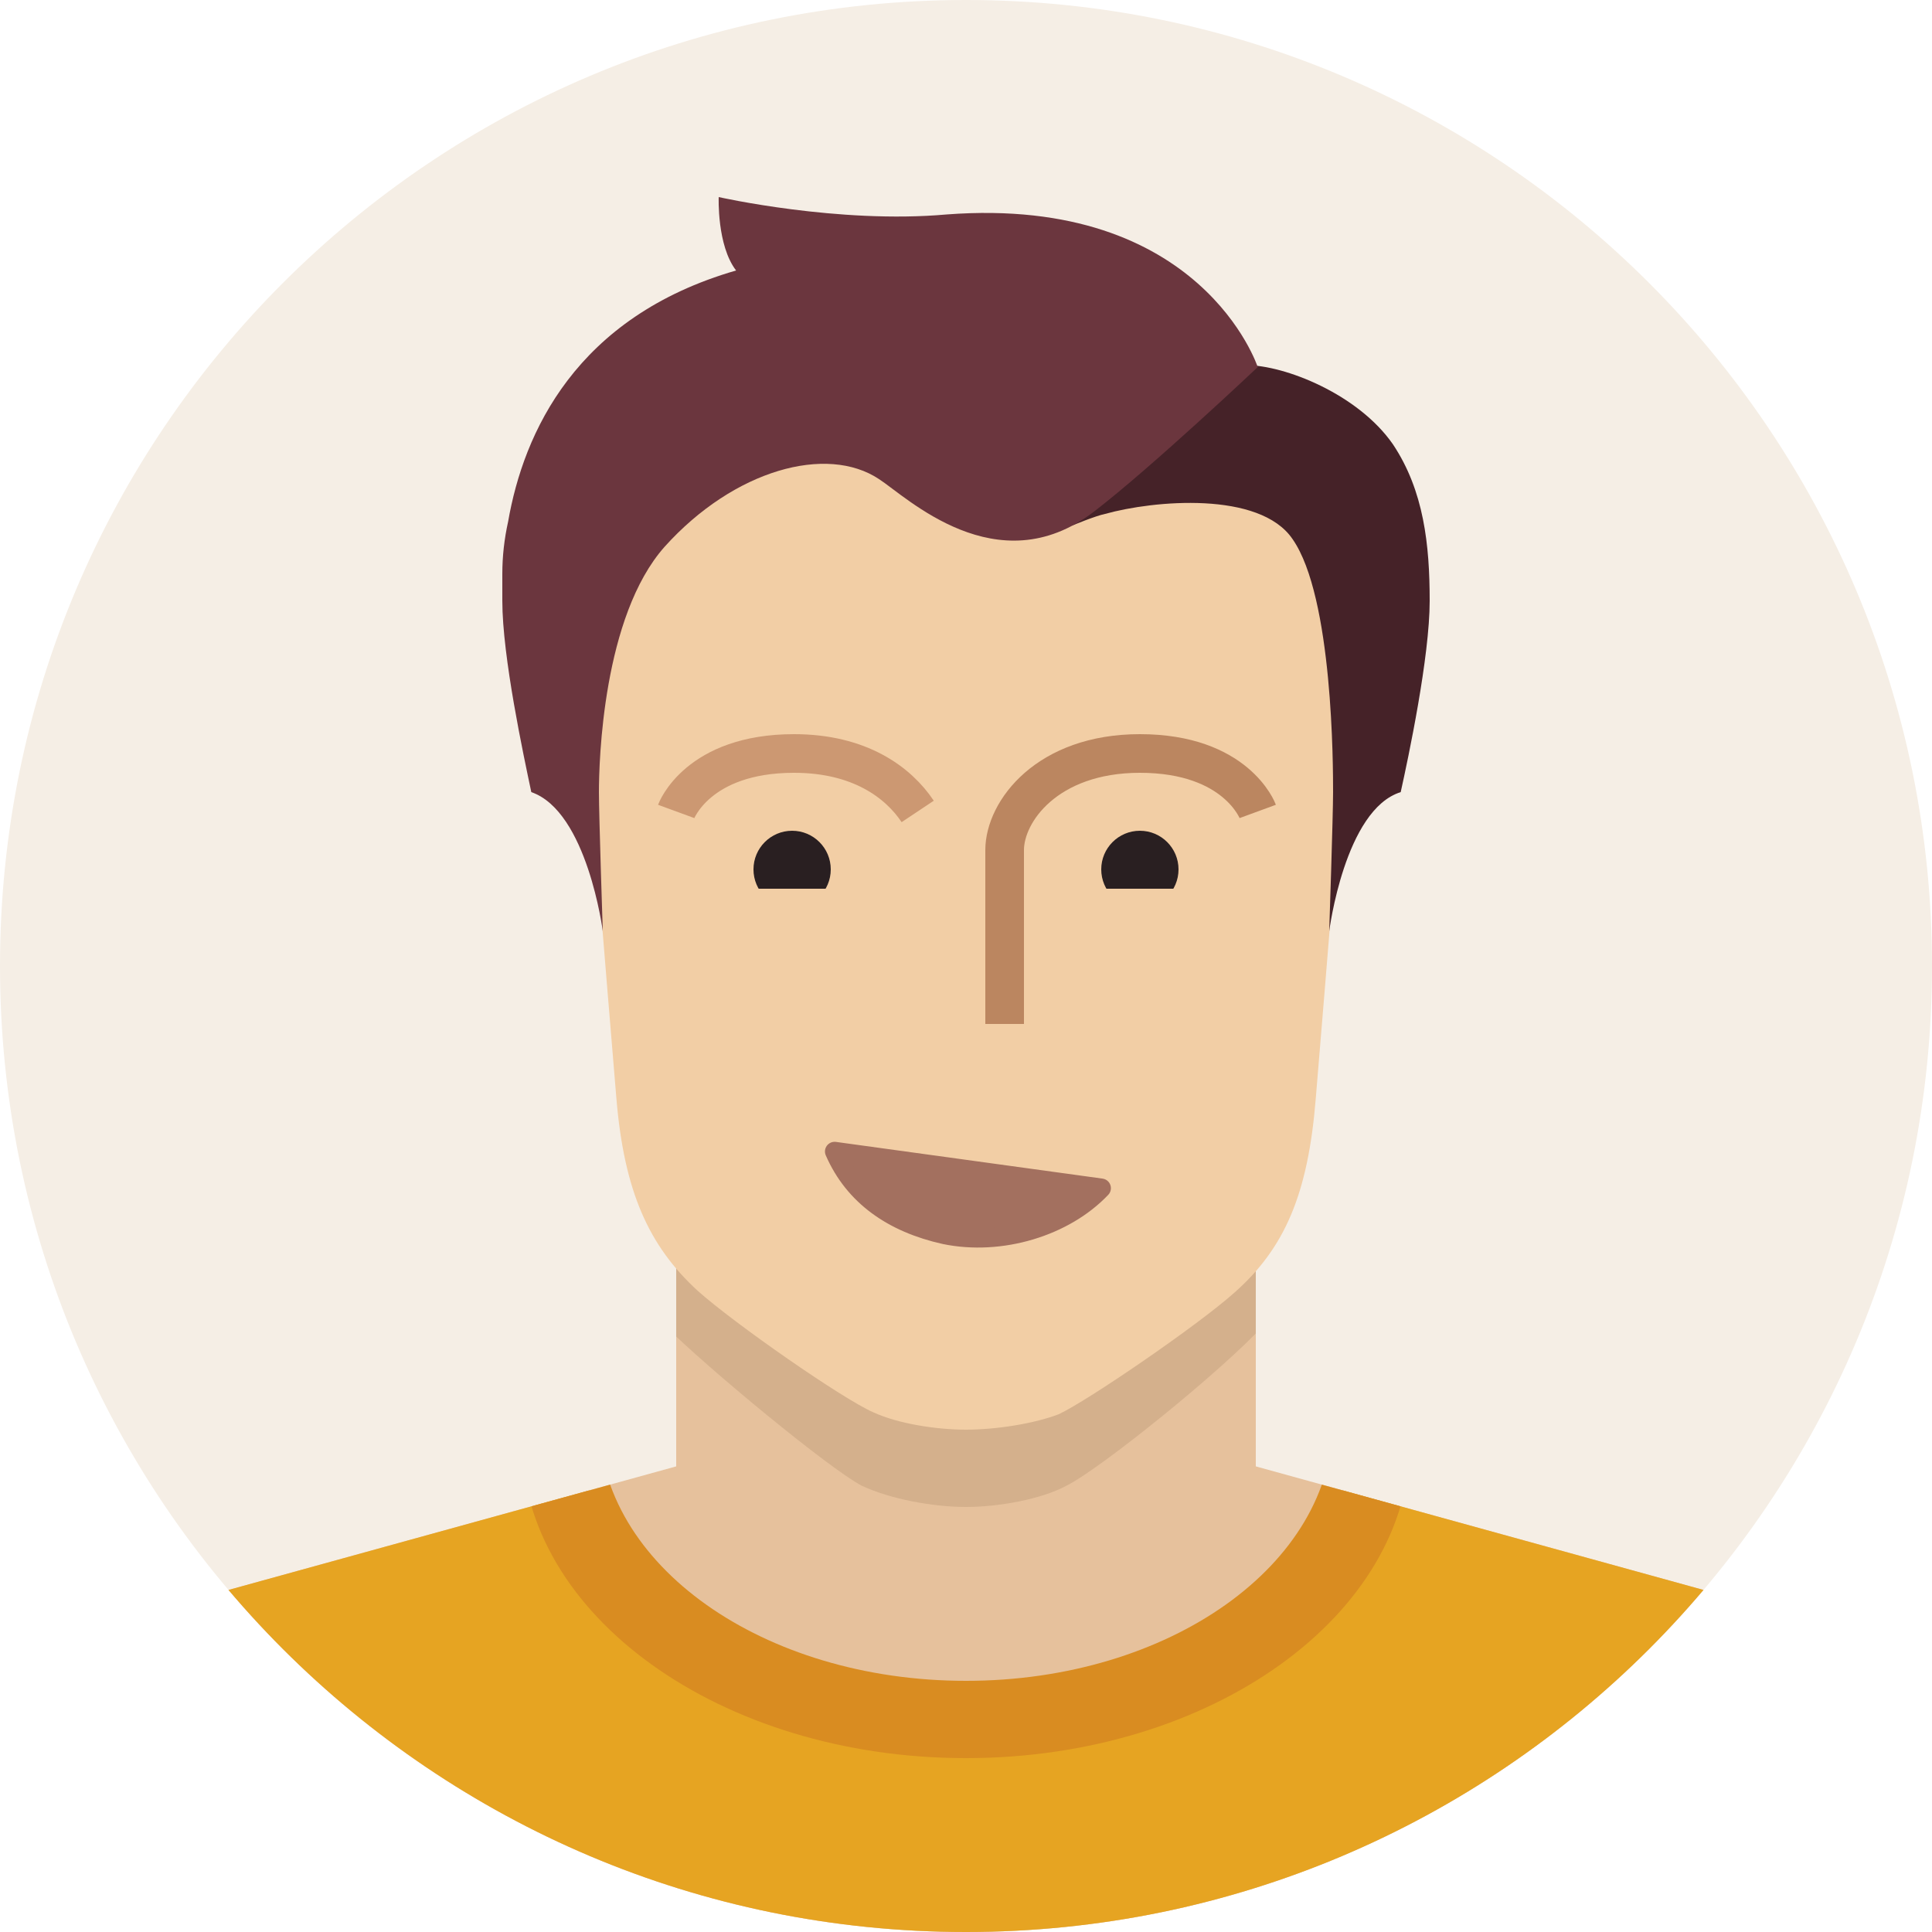
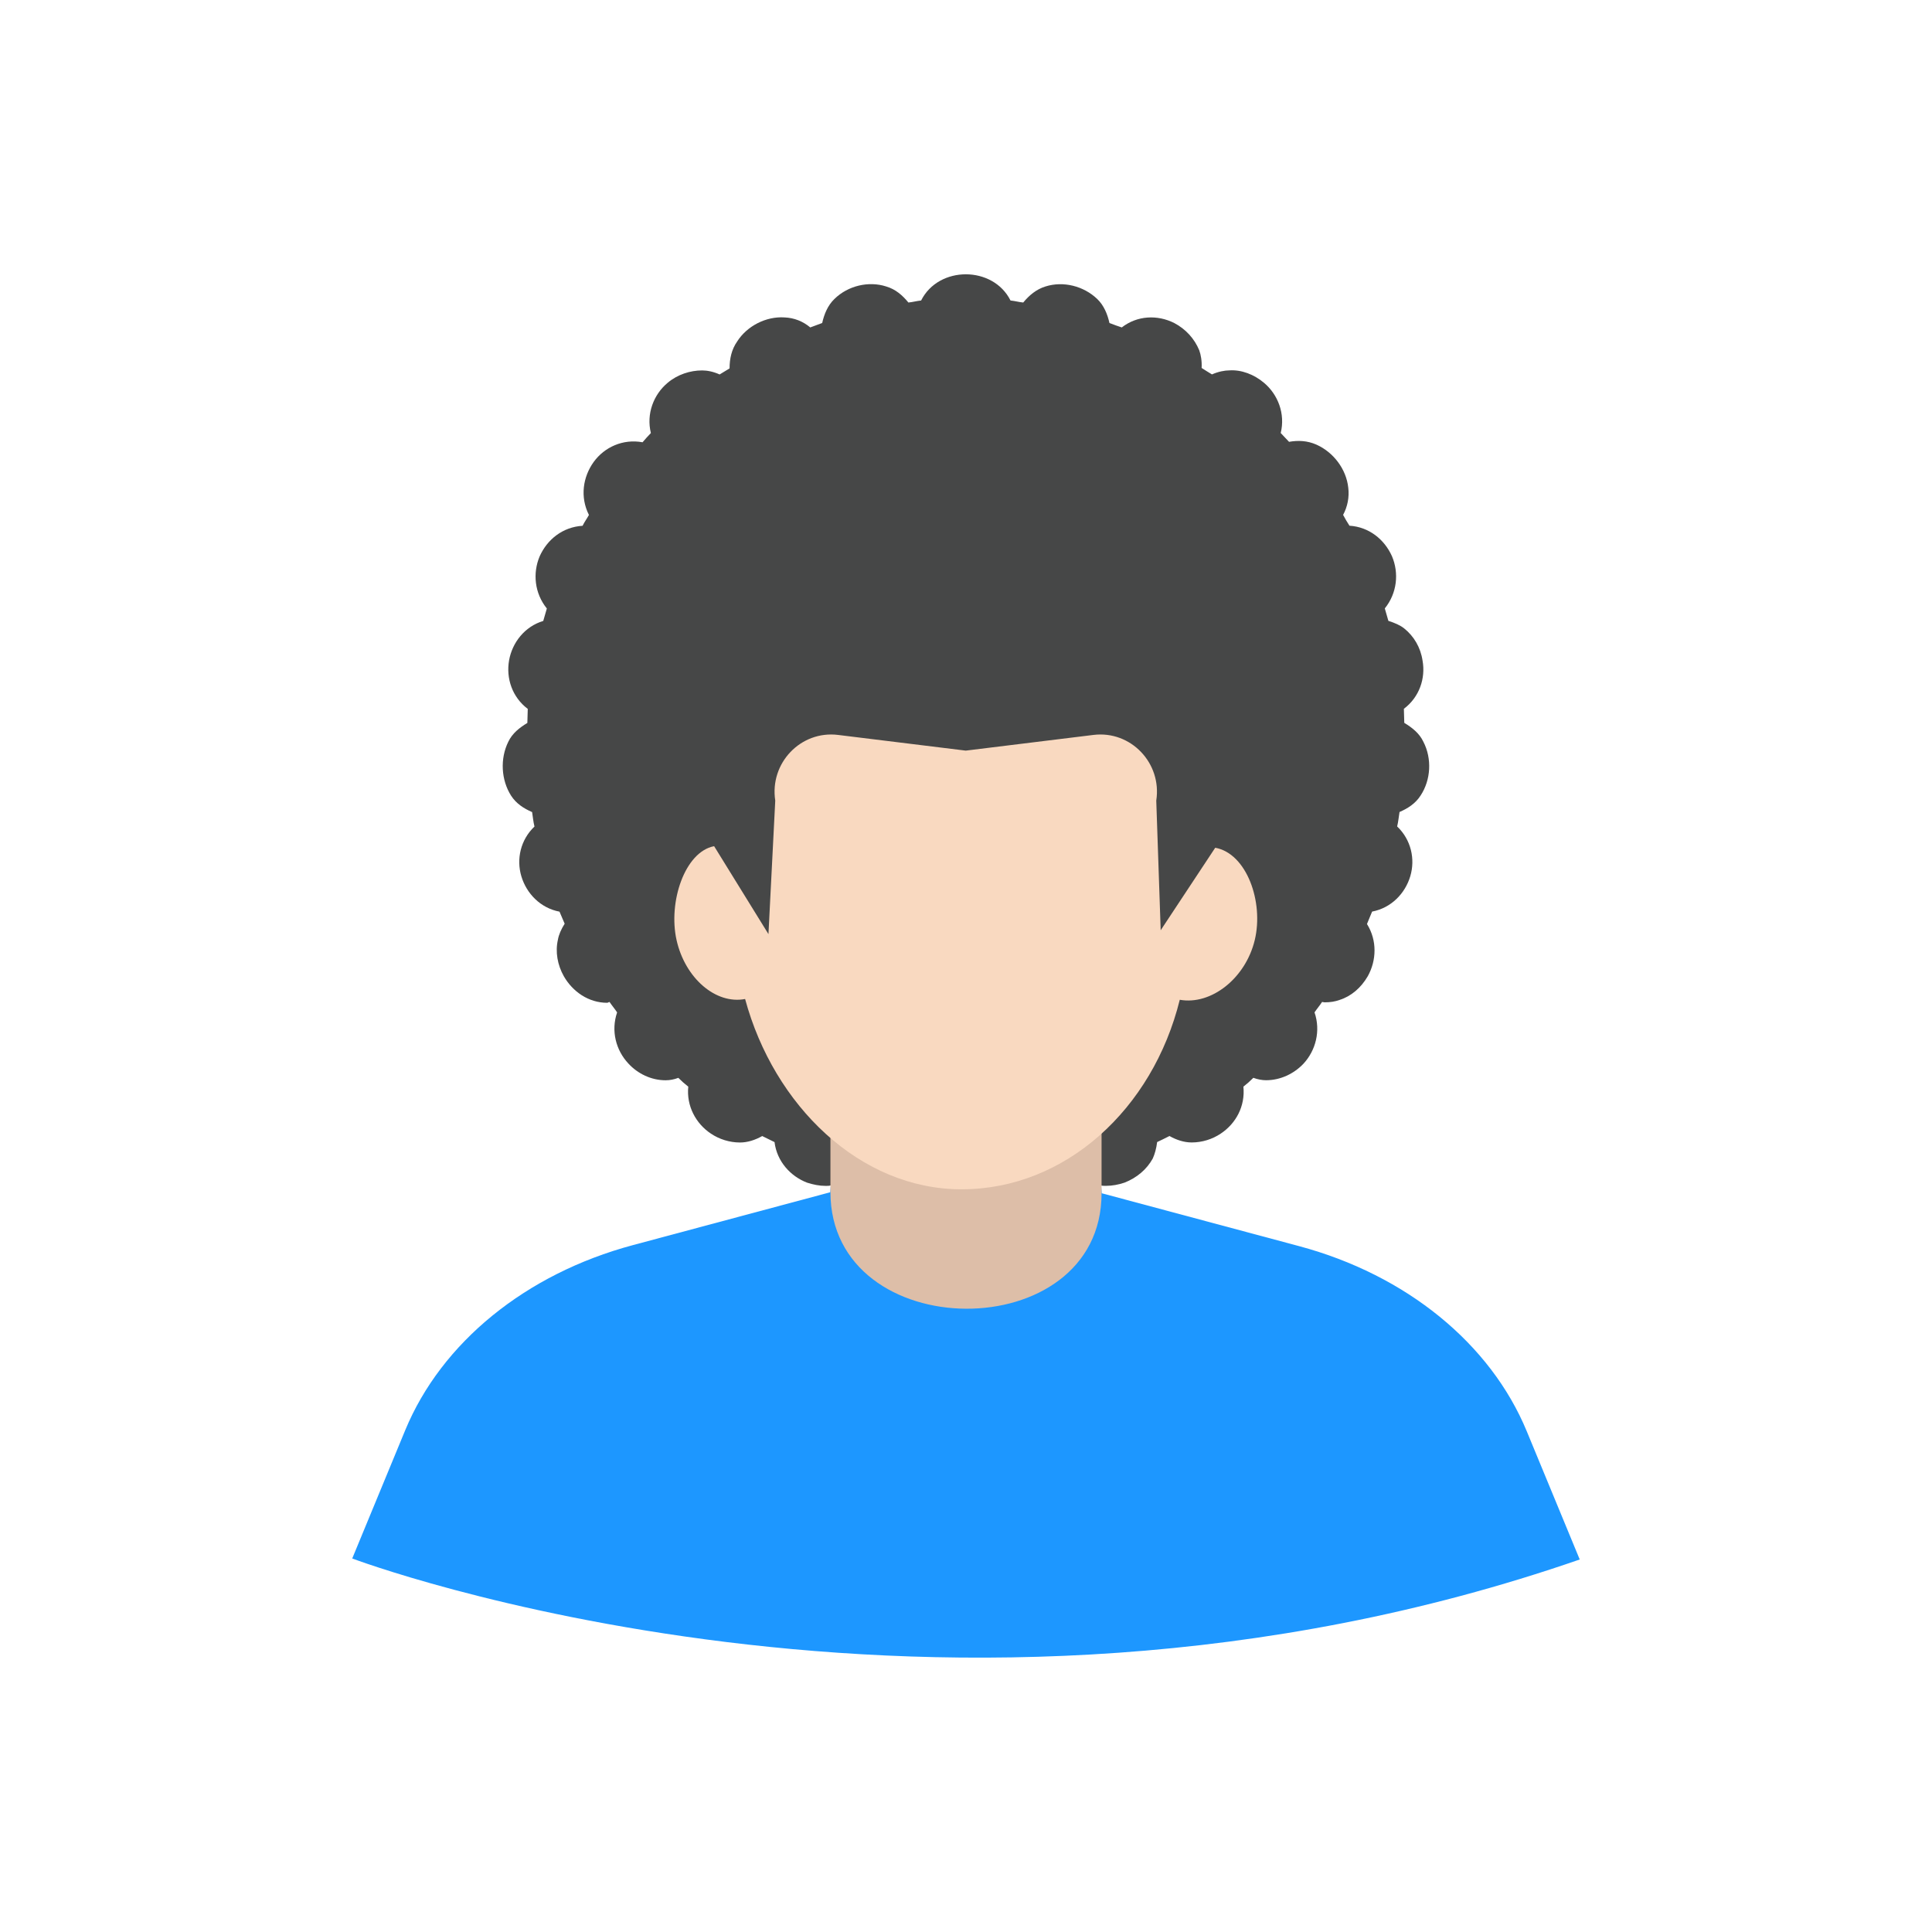
- <svg xmlns="http://www.w3.org/2000/svg" xmlns:xlink="http://www.w3.org/1999/xlink" enable-background="new -27 24 100 100" height="100px" id="male3" version="1.1" viewBox="-27 24 100 100" width="100px" xml:space="preserve">
-   <g>
+ <svg xmlns="http://www.w3.org/2000/svg" style="enable-background:new 0 0 48 48;" version="1.1" viewBox="0 0 48 48" xml:space="preserve">
+   <g id="Icons">
    <g>
-       <circle cx="23" cy="74" fill="#F5EEE5" r="50" />
-       <g>
-         <defs>
-           <circle cx="23" cy="74" id="SVGID_1_" r="50" />
-         </defs>
-         <clipPath id="SVGID_2_">
-           <use overflow="visible" xlink:href="#SVGID_1_" />
-         </clipPath>
-         <path clip-path="url(#SVGID_2_)" d="M38,99.9l27.9,7.7c3.2,1.1,5.7,3.5,7.1,6.6v9.8H-27v-9.8      c1.3-3.1,3.9-5.5,7.1-6.6L8,99.9V85h30V99.9z" fill="#E6C19C" />
-         <g clip-path="url(#SVGID_2_)">
-           <defs>
-             <path d="M38,99.9l27.9,7.7c3.2,1.1,5.7,3.5,7.1,6.6v9.8H-27v-9.8c1.3-3.1,3.9-5.5,7.1-6.6L8,99.9V85h30V99.9z" id="SVGID_3_" />
-           </defs>
-           <clipPath id="SVGID_4_">
-             <use overflow="visible" xlink:href="#SVGID_3_" />
-           </clipPath>
-           <path clip-path="url(#SVGID_4_)" d="M-27,82H73v42H-27V82z M23,112c11,0,20-6.3,20-14s-9-14-20-14S3,90.3,3,98       S12,112,23,112z" fill="#E6A422" />
-           <path clip-path="url(#SVGID_4_)" d="M23,102c-1.7,0-3.9-0.4-5.4-1.1c-1.7-0.9-8-6.1-10.2-8.3       c-2.8-3-4.2-6.8-4.6-13.3c-0.4-6.5-2.1-29.7-2.1-35c0-7.5,5.7-19.2,22.1-19.2l0.1,0l0,0l0,0l0.1,0       c16.5,0.1,22.1,11.7,22.1,19.2c0,5.3-1.7,28.5-2.1,35c-0.4,6.5-1.8,10.2-4.6,13.3c-2.1,2.3-8.4,7.4-10.2,8.3       C26.9,101.6,24.7,102,23,102L23,102z" fill="#D4B08C" />
-           <path clip-path="url(#SVGID_4_)" d="M23,82C10.3,82,0,89.4,0,98.5S10.3,115,23,115s23-7.4,23-16.5       S35.7,82,23,82z M23,111c-10.5,0-19-6-19-13.5S12.5,84,23,84s19,6,19,13.5S33.5,111,23,111z" fill="#D98C21" />
-         </g>
-       </g>
-       <path d="M23,98c-1.5,0-3.5-0.3-4.8-0.9c-1.6-0.7-7.2-4.6-9.1-6.3c-2.5-2.3-3.8-5.1-4.2-10S3,58.5,3,54.5     C3,48.8,8.1,40,23,40l0,0l0,0l0,0l0,0C37.9,40,43,48.8,43,54.5c0,4-1.5,21.5-1.9,26.4s-1.6,7.7-4.2,10c-1.9,1.7-7.6,5.6-9.1,6.3     C26.5,97.7,24.5,98,23,98L23,98z" fill="#F2CEA5" />
-       <path d="M30,85.5c-1.9,2-5.2,3-8.1,2.4c-2.7-0.6-4.7-2-5.7-4.3L30,85.5z" fill="#A3705F" />
-       <path d="M30,85.5c-1.9,2-5.2,3-8.1,2.4     c-2.7-0.6-4.7-2-5.7-4.3L30,85.5z" fill="none" stroke="#A3705F" stroke-linecap="round" stroke-linejoin="round" />
-       <g>
-         <defs>
-           <rect height="5" id="SVGID_5_" width="31" x="7" y="65" />
-         </defs>
-         <clipPath id="SVGID_6_">
-           <use overflow="visible" xlink:href="#SVGID_5_" />
-         </clipPath>
-         <circle clip-path="url(#SVGID_6_)" cx="32" cy="69" fill="#291F21" r="2" />
-         <circle clip-path="url(#SVGID_6_)" cx="14" cy="69" fill="#291F21" r="2" />
-       </g>
-       <path d="M8,66c0,0,1.1-3,6.1-3c3.4,0,5.4,1.5,6.4,3" fill="none" stroke="#CC9872" stroke-width="2" />
-       <path d="M38.1,66c0,0-1.1-3-6.1-3c-4.8,0-7,3-7,5c0,1.9,0,9,0,9" fill="none" stroke="#BB8660" stroke-width="2" />
-       <path d="M41.8,72.2c0,0,0.8-6.3,3.7-7.2c0.4-1.8,1.5-7,1.5-9.9s-0.3-5.7-1.9-8.1c-1.8-2.6-5.6-4.1-7.6-4.1     c-2.3,1.4-7.7,4.6-9.4,6.5c-0.9,1,0.4,1.8,0.4,1.8s1.2-0.5,1.7-0.6c2.5-0.7,8-1.2,9.7,1.3C42,54.9,42,63.7,42,65     C42,66.2,41.8,72.2,41.8,72.2z" fill="#452228" />
-       <path d="M0.5,65c2.9,1,3.7,7.2,3.7,7.2S4,66.2,4,65c0-1.6,0.2-9.1,3.4-12.7c3.6-4,8.4-5.3,11.1-3.5     c1.4,0.9,6.1,5.5,11.1,1.7c3-2.3,8.5-7.5,8.5-7.5s-2.9-8.9-16.1-7.9c-5.6,0.5-11.8-0.9-11.8-0.9s-0.1,2.5,0.9,3.8     C2.8,40.4,0.1,46.4-0.7,51c-0.2,0.9-0.3,1.8-0.3,2.7c0,0.5,0,1,0,1.4C-1,58,0.1,63.1,0.5,65z" fill="#6B363E" />
+       <path d="M20.736,28.349l-0.109,1.272l-4.904,1.314c-2.659,0.713-4.755,2.418-5.657,4.602    l-1.315,3.183c0,0,14.615,5.527,30.497,0.025l-1.315-3.183c-0.902-2.184-2.998-3.889-5.657-4.602l-4.904-1.314    l-0.099-1.232" style="fill:#1D97FF;" />
+       <path d="M20.634,29.453c-0.04,0.01-0.079,0.01-0.118,0.01c-0.158,0-0.306-0.03-0.464-0.08    c-0.415-0.16-0.75-0.529-0.809-1.008c-0.099-0.05-0.207-0.1-0.306-0.15    c-0.178,0.1-0.365,0.16-0.553,0.16c-0.257,0-0.513-0.08-0.721-0.22c-0.375-0.249-0.612-0.688-0.563-1.167    c-0.089-0.07-0.168-0.14-0.247-0.219c-0.109,0.04-0.207,0.06-0.316,0.06c-0.355,0-0.691-0.16-0.928-0.419    c-0.306-0.329-0.434-0.808-0.277-1.267c-0.059-0.09-0.128-0.17-0.188-0.259c-0.02,0-0.04,0.02-0.059,0.02    c-0.464,0-0.859-0.279-1.076-0.658c-0.158-0.279-0.217-0.608-0.148-0.908c0.02-0.12,0.079-0.259,0.168-0.399    c-0.04-0.1-0.089-0.2-0.128-0.299c-0.474-0.09-0.819-0.449-0.948-0.878    c-0.128-0.429-0.02-0.908,0.326-1.237c-0.03-0.12-0.04-0.239-0.059-0.359    c-0.207-0.09-0.395-0.21-0.523-0.409c-0.247-0.389-0.276-0.918-0.069-1.337    c0.099-0.21,0.276-0.349,0.474-0.469c0-0.12,0.01-0.23,0.01-0.349c-0.385-0.289-0.543-0.758-0.464-1.207    c0.079-0.439,0.385-0.838,0.849-0.978c0.03-0.11,0.059-0.209,0.089-0.309c-0.306-0.379-0.355-0.878-0.178-1.297    c0.188-0.419,0.572-0.728,1.066-0.758c0.049-0.1,0.109-0.18,0.158-0.269c-0.227-0.449-0.148-0.948,0.118-1.317    c0.267-0.369,0.73-0.579,1.214-0.489c0.069-0.08,0.138-0.16,0.207-0.229    c-0.118-0.479,0.069-0.958,0.415-1.247c0.247-0.209,0.562-0.309,0.859-0.309c0.128,0,0.277,0.03,0.434,0.1    c0.079-0.05,0.168-0.1,0.247-0.15c0-0.239,0.049-0.469,0.188-0.668c0.247-0.389,0.721-0.628,1.175-0.599    c0.247,0.01,0.464,0.1,0.642,0.249c0.099-0.04,0.197-0.07,0.296-0.11c0.049-0.219,0.138-0.439,0.306-0.599    c0.336-0.329,0.849-0.449,1.283-0.309c0.237,0.07,0.405,0.219,0.553,0.399c0.109-0.01,0.207-0.04,0.316-0.05    c0.434-0.868,1.787-0.868,2.221,0c0.109,0.01,0.207,0.04,0.316,0.05c0.148-0.18,0.326-0.329,0.553-0.399    c0.444-0.14,0.948-0.01,1.283,0.309c0.168,0.16,0.257,0.379,0.306,0.599c0.109,0.04,0.207,0.08,0.306,0.11    c0.385-0.299,0.888-0.319,1.303-0.11c0.286,0.15,0.503,0.389,0.622,0.678c0.04,0.11,0.069,0.269,0.059,0.439    c0.089,0.06,0.178,0.11,0.257,0.16c0.158-0.07,0.316-0.1,0.434-0.1c0.296-0.02,0.612,0.1,0.859,0.309    c0.345,0.289,0.533,0.768,0.415,1.247c0.069,0.07,0.138,0.15,0.207,0.219c0.227-0.04,0.454-0.03,0.681,0.07    c0.424,0.19,0.74,0.608,0.79,1.067c0.03,0.239-0.02,0.479-0.128,0.678    c0.049,0.09,0.099,0.18,0.158,0.269c0.484,0.03,0.869,0.339,1.056,0.758    c0.178,0.419,0.128,0.918-0.178,1.297c0.03,0.1,0.059,0.2,0.089,0.309c0.158,0.05,0.296,0.11,0.395,0.19    c0.237,0.19,0.405,0.469,0.454,0.798c0.079,0.439-0.079,0.908-0.464,1.197c0,0.12,0.01,0.229,0.01,0.349    c0.197,0.12,0.375,0.259,0.474,0.469c0.217,0.419,0.188,0.948-0.069,1.337    c-0.128,0.2-0.316,0.319-0.523,0.409c-0.02,0.12-0.03,0.239-0.059,0.359    c0.345,0.329,0.454,0.808,0.326,1.237c-0.128,0.429-0.474,0.788-0.948,0.878    c-0.04,0.1-0.089,0.209-0.128,0.309c0.257,0.409,0.237,0.908,0.02,1.297    c-0.168,0.289-0.414,0.499-0.701,0.589c-0.109,0.04-0.227,0.06-0.375,0.06c-0.02,0-0.04-0.01-0.059-0.01    c-0.059,0.09-0.128,0.17-0.188,0.259c0.158,0.459,0.03,0.948-0.276,1.277    c-0.237,0.249-0.572,0.409-0.928,0.409c-0.099,0-0.207-0.02-0.316-0.06c-0.079,0.08-0.158,0.15-0.247,0.219    c0.049,0.489-0.188,0.918-0.563,1.167c-0.207,0.14-0.464,0.22-0.721,0.22c-0.188,0-0.375-0.06-0.553-0.16    c-0.099,0.05-0.197,0.1-0.306,0.15c-0.02,0.16-0.059,0.299-0.109,0.409    c-0.148,0.269-0.395,0.479-0.701,0.599c-0.148,0.05-0.306,0.08-0.464,0.08c-0.04,0-0.089,0-0.128-0.01" style="fill:#464747;" />
+       <path d="M27.368,29.646c0,3.849-6.736,3.812-6.736-0.032v-1.596h6.736V29.646z" style="fill:#DDBEA8;" />
+       <path d="M29.311,24.839c0.781,0.14,1.635-0.534,1.863-1.483    c0.228-0.948-0.201-2.154-0.982-2.294l-1.355,2.05l-0.11-3.221v-0l0,0c0.145-0.932-0.633-1.746-1.56-1.632    l-3.173,0.39l-3.173-0.39c-0.927-0.114-1.704,0.7-1.56,1.632l0,0v0l-0.169,3.317l-1.35-2.185    c-0.728,0.14-1.145,1.385-0.933,2.333c0.212,0.948,0.975,1.604,1.703,1.464c0.714,2.643,2.849,4.728,5.378,4.728    C26.467,29.548,28.639,27.558,29.311,24.839z" style="fill:#F9D9C0;" />
    </g>
  </g>
</svg>
